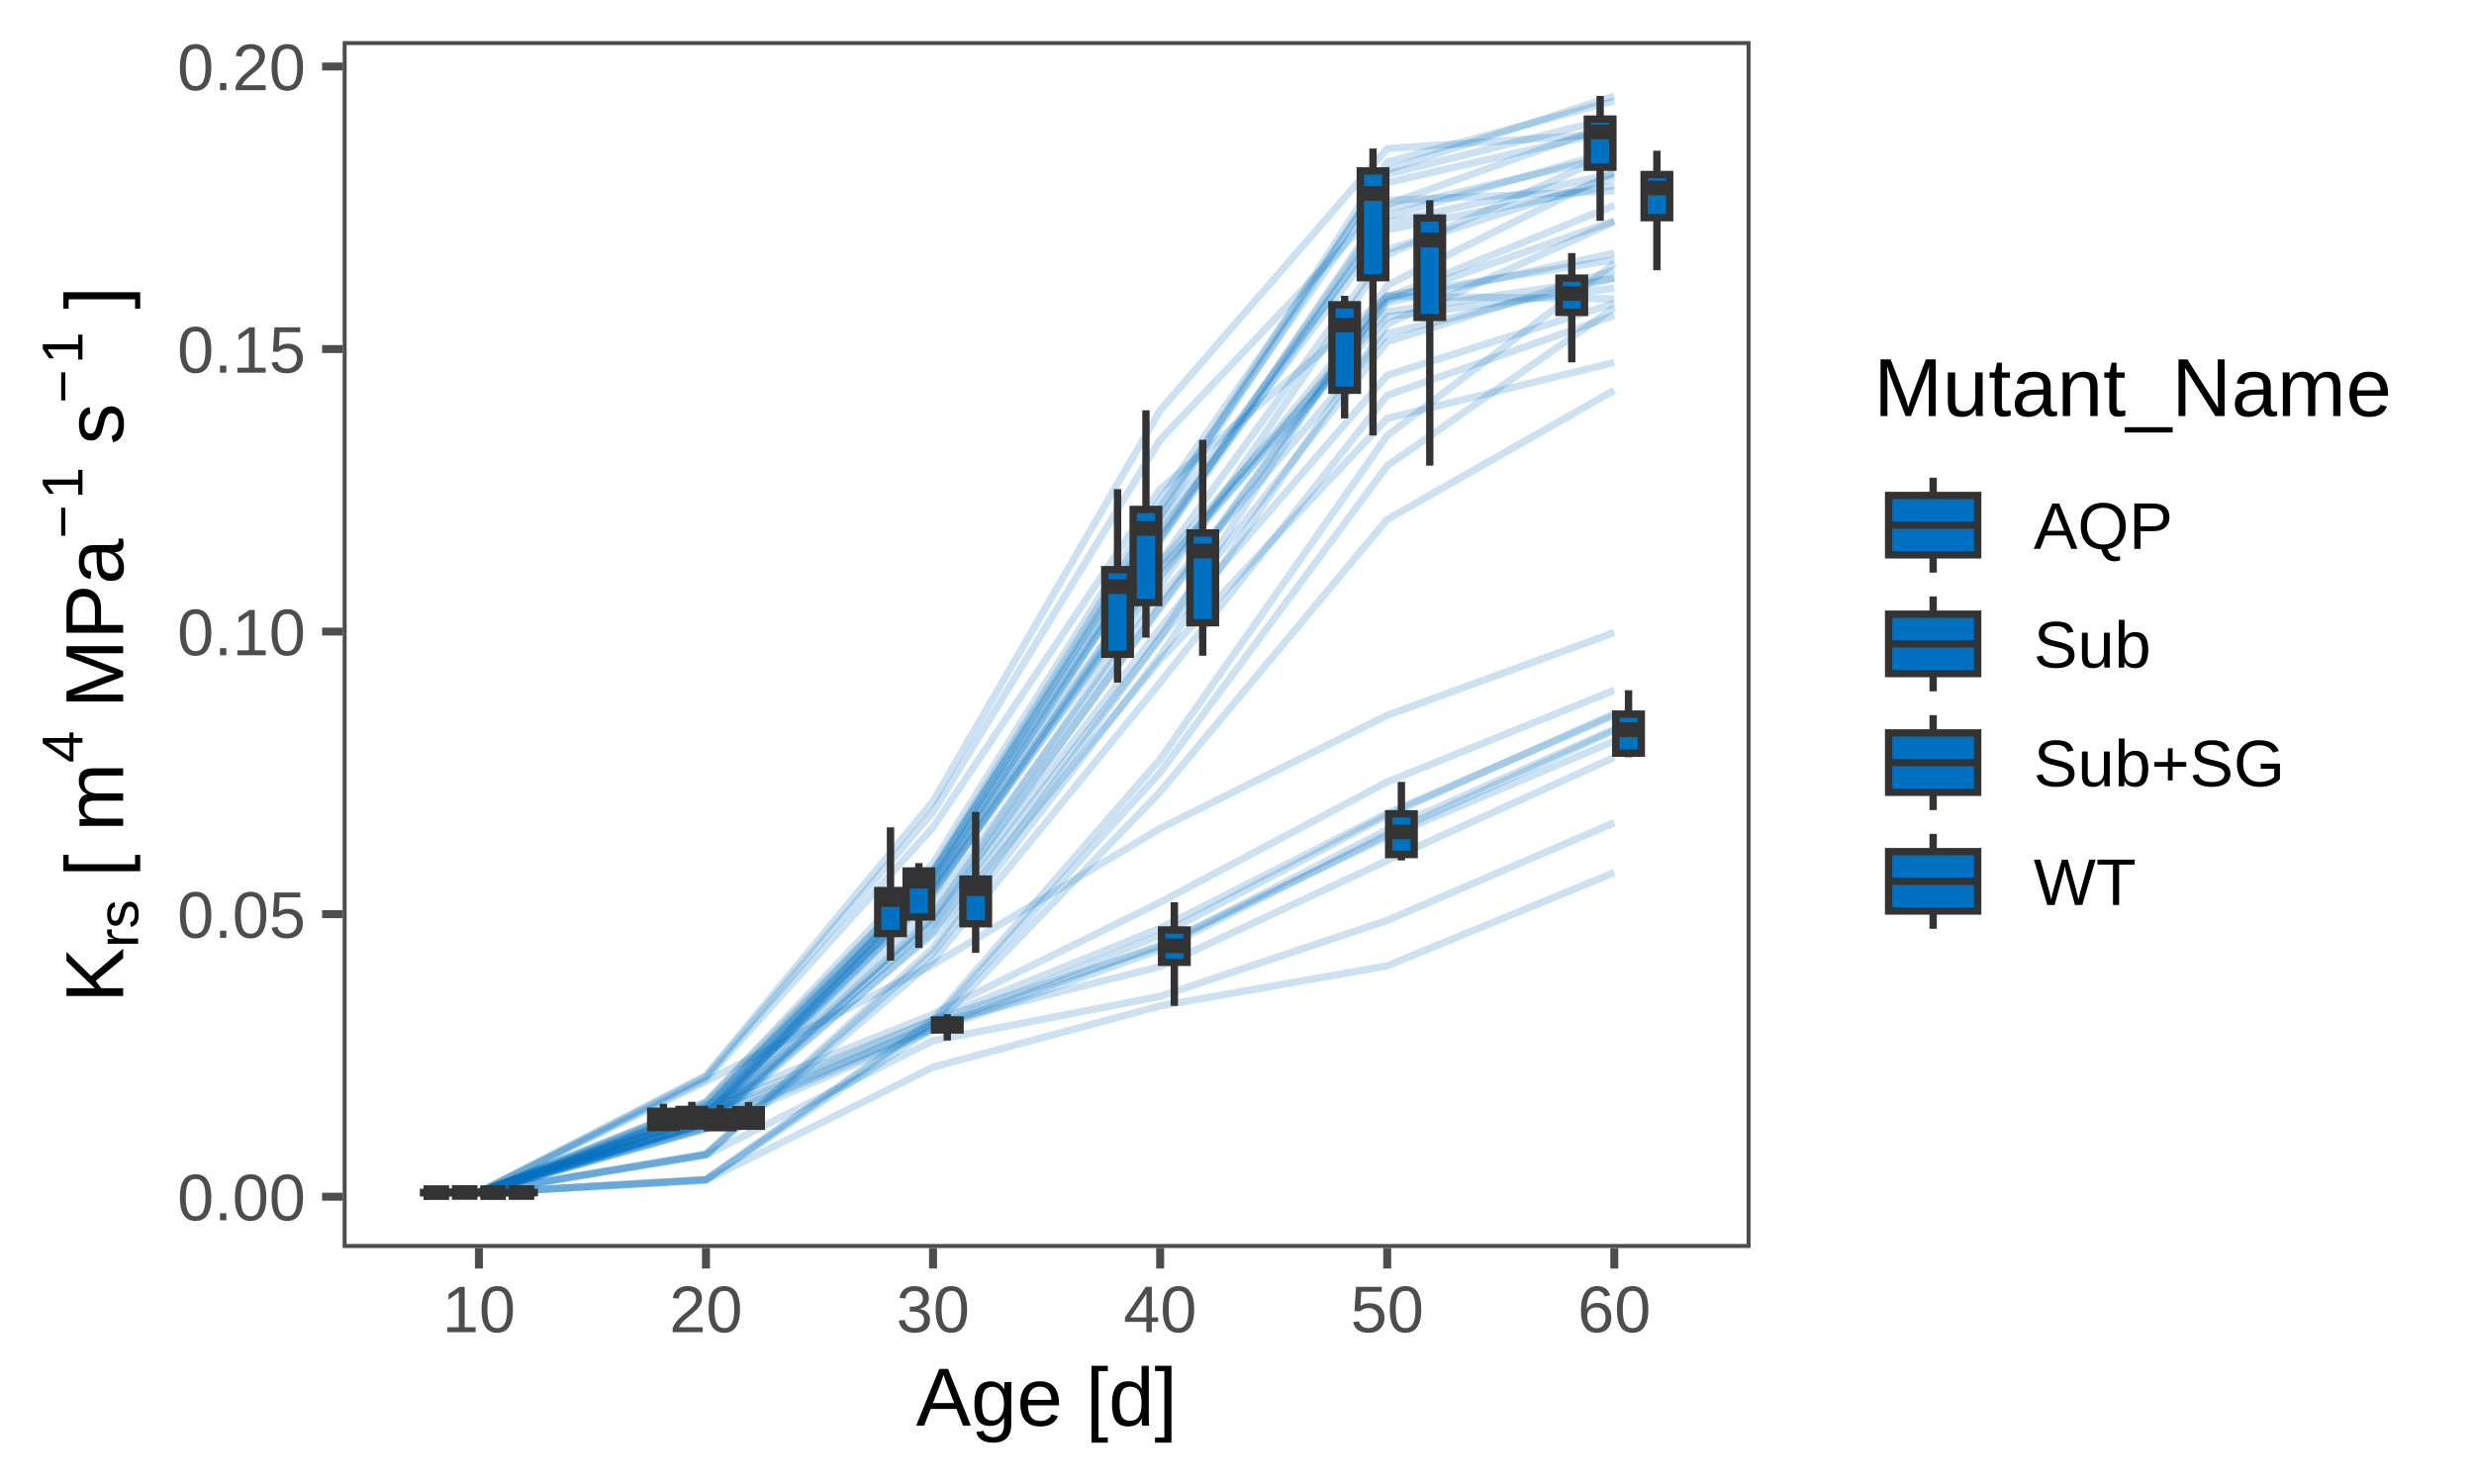
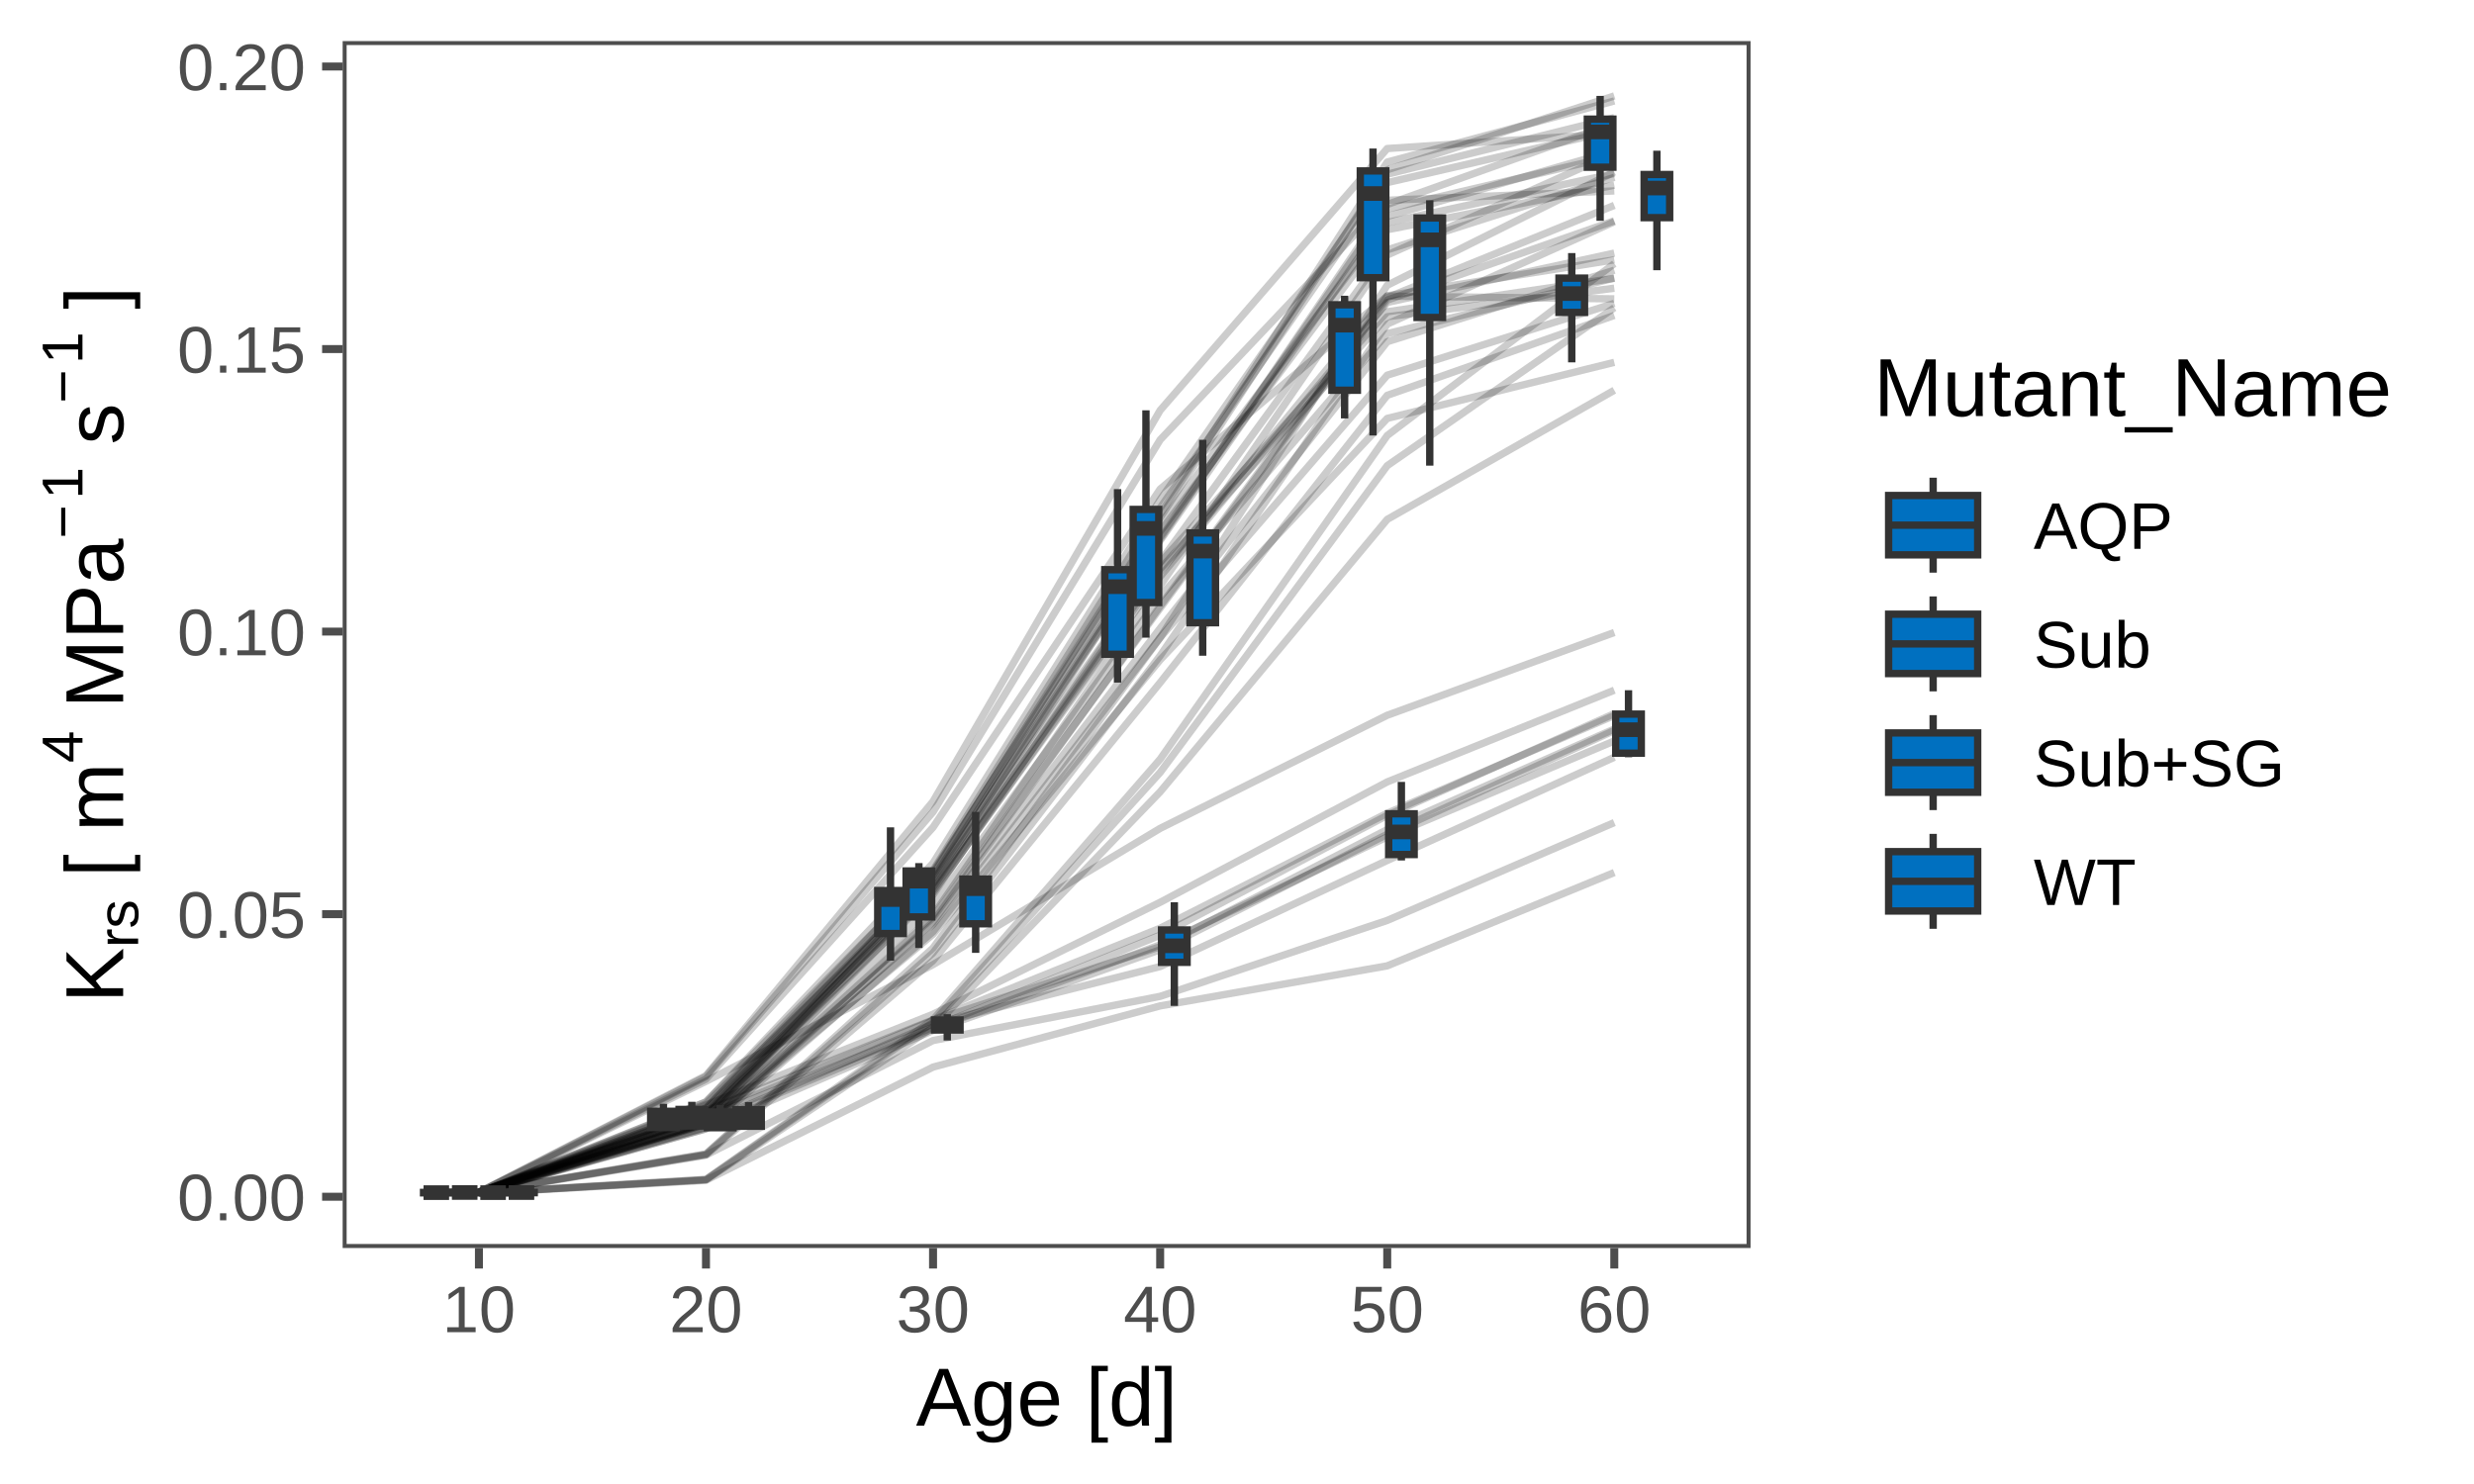
<svg xmlns="http://www.w3.org/2000/svg" class="svglite" width="360.00pt" height="216.00pt" viewBox="0 0 360.00 216.00">
  <defs>
    <style type="text/css">
    .svglite line, .svglite polyline, .svglite polygon, .svglite path, .svglite rect, .svglite circle {
      fill: none;
      stroke: #000000;
      stroke-linecap: round;
      stroke-linejoin: round;
      stroke-miterlimit: 10.00;
    }
    .svglite text {
      white-space: pre;
    }
  </style>
  </defs>
  <rect width="100%" height="100%" style="stroke: none; fill: #FFFFFF;" />
  <defs>
    <clipPath id="cpMC4wMHwzNjAuMDB8MC4wMHwyMTYuMDA=">
      <rect x="0.00" y="0.00" width="360.00" height="216.00" />
    </clipPath>
  </defs>
  <g clip-path="url(#cpMC4wMHwzNjAuMDB8MC4wMHwyMTYuMDA=)">
    <rect x="0.00" y="0.00" width="360.00" height="216.00" style="stroke-width: 1.16; stroke: #FFFFFF; fill: #FFFFFF;" />
  </g>
  <defs>
    <clipPath id="cpNDkuODZ8MjU0LjczfDUuOTh8MTgxLjY1">
      <rect x="49.86" y="5.98" width="204.87" height="175.67" />
    </clipPath>
  </defs>
  <g clip-path="url(#cpNDkuODZ8MjU0LjczfDUuOTh8MTgxLjY1)">
    <rect x="49.86" y="5.98" width="204.87" height="175.67" style="stroke-width: 1.16; stroke: none; fill: #FFFFFF;" />
-     <polyline points="69.69,173.56 102.73,162.30 135.77,130.24 168.82,81.74 201.86,36.37 234.90,25.81 " style="stroke-width: 1.07; stroke: #0070C0; stroke-opacity: 0.20; stroke-linecap: butt;" />
-     <polyline points="69.69,173.58 102.73,162.52 135.77,131.84 168.82,86.86 201.86,48.56 234.90,40.47 " style="stroke-width: 1.07; stroke: #0070C0; stroke-opacity: 0.20; stroke-linecap: butt;" />
-     <polyline points="69.69,173.55 102.73,162.26 135.77,129.13 168.82,78.47 201.86,29.76 234.90,17.95 " style="stroke-width: 1.07; stroke: #0070C0; stroke-opacity: 0.20; stroke-linecap: butt;" />
-     <polyline points="69.69,173.57 102.73,162.64 135.77,149.51 168.82,136.12 201.86,118.68 234.90,103.87 " style="stroke-width: 1.07; stroke: #0070C0; stroke-opacity: 0.20; stroke-linecap: butt;" />
-     <polyline points="69.69,173.58 102.73,161.33 135.77,127.85 168.82,77.37 201.86,33.44 234.90,26.96 " style="stroke-width: 1.07; stroke: #0070C0; stroke-opacity: 0.20; stroke-linecap: butt;" />
-     <polyline points="69.69,173.60 102.73,161.57 135.77,129.54 168.82,82.80 201.86,46.10 234.90,41.95 " style="stroke-width: 1.07; stroke: #0070C0; stroke-opacity: 0.20; stroke-linecap: butt;" />
-     <polyline points="69.69,173.57 102.73,161.30 135.77,126.67 168.82,73.92 201.86,26.58 234.90,18.97 " style="stroke-width: 1.07; stroke: #0070C0; stroke-opacity: 0.20; stroke-linecap: butt;" />
-     <polyline points="69.69,173.59 102.73,161.67 135.77,148.44 168.82,135.10 201.86,118.37 234.90,104.14 " style="stroke-width: 1.07; stroke: #0070C0; stroke-opacity: 0.20; stroke-linecap: butt;" />
-     <polyline points="69.69,173.57 102.73,168.00 135.77,138.69 168.82,95.44 201.86,47.17 234.90,32.27 " style="stroke-width: 1.07; stroke: #0070C0; stroke-opacity: 0.20; stroke-linecap: butt;" />
-     <polyline points="69.69,173.59 102.73,168.11 135.77,139.82 168.82,99.35 201.86,57.54 234.90,45.91 " style="stroke-width: 1.07; stroke: #0070C0; stroke-opacity: 0.20; stroke-linecap: butt;" />
-     <polyline points="69.69,173.56 102.73,167.95 135.77,137.98 168.82,92.81 201.86,41.52 234.90,25.03 " style="stroke-width: 1.07; stroke: #0070C0; stroke-opacity: 0.20; stroke-linecap: butt;" />
-     <polyline points="69.69,173.58 102.73,168.12 135.77,151.45 168.82,145.02 201.86,133.97 234.90,119.73 " style="stroke-width: 1.07; stroke: #0070C0; stroke-opacity: 0.20; stroke-linecap: butt;" />
-     <polyline points="69.69,173.65 102.73,163.42 135.77,134.54 168.82,91.45 201.86,49.74 234.90,39.33 " style="stroke-width: 1.07; stroke: #0070C0; stroke-opacity: 0.20; stroke-linecap: butt;" />
-     <polyline points="69.69,173.67 102.73,163.62 135.77,135.98 168.82,96.04 201.86,60.90 234.90,52.74 " style="stroke-width: 1.07; stroke: #0070C0; stroke-opacity: 0.20; stroke-linecap: butt;" />
-     <polyline points="69.69,173.64 102.73,163.39 135.77,133.54 168.82,88.52 201.86,43.67 234.90,32.14 " style="stroke-width: 1.07; stroke: #0070C0; stroke-opacity: 0.20; stroke-linecap: butt;" />
-     <polyline points="69.69,173.66 102.73,163.60 135.77,149.72 168.82,137.52 201.86,121.81 234.90,107.85 " style="stroke-width: 1.07; stroke: #0070C0; stroke-opacity: 0.20; stroke-linecap: butt;" />
-     <polyline points="69.69,173.60 102.73,164.10 135.77,134.20 168.82,88.21 201.86,43.31 234.90,29.89 " style="stroke-width: 1.07; stroke: #0070C0; stroke-opacity: 0.20; stroke-linecap: butt;" />
-     <polyline points="69.69,173.62 102.73,164.28 135.77,135.60 168.82,92.80 201.86,54.61 234.90,44.15 " style="stroke-width: 1.07; stroke: #0070C0; stroke-opacity: 0.20; stroke-linecap: butt;" />
-     <polyline points="69.69,173.59 102.73,164.06 135.77,133.23 168.82,85.24 201.86,37.12 234.90,22.29 " style="stroke-width: 1.07; stroke: #0070C0; stroke-opacity: 0.20; stroke-linecap: butt;" />
-     <polyline points="69.69,173.61 102.73,164.31 135.77,149.98 168.82,138.23 201.86,121.43 234.90,106.32 " style="stroke-width: 1.07; stroke: #0070C0; stroke-opacity: 0.20; stroke-linecap: butt;" />
-     <polyline points="69.69,173.60 102.73,160.41 135.77,126.88 168.82,76.27 201.86,32.40 234.90,25.26 " style="stroke-width: 1.07; stroke: #0070C0; stroke-opacity: 0.20; stroke-linecap: butt;" />
-     <polyline points="69.69,173.61 102.73,160.66 135.77,128.64 168.82,81.89 201.86,45.38 234.90,40.50 " style="stroke-width: 1.07; stroke: #0070C0; stroke-opacity: 0.20; stroke-linecap: butt;" />
-     <polyline points="69.69,173.59 102.73,160.37 135.77,125.63 168.82,72.74 201.86,25.36 234.90,17.13 " style="stroke-width: 1.07; stroke: #0070C0; stroke-opacity: 0.20; stroke-linecap: butt;" />
-     <polyline points="69.69,173.61 102.73,160.84 135.77,147.62 168.82,131.33 201.86,113.81 234.90,100.46 " style="stroke-width: 1.07; stroke: #0070C0; stroke-opacity: 0.20; stroke-linecap: butt;" />
-     <polyline points="69.69,173.51 102.73,163.21 135.77,128.46 168.82,78.17 201.86,30.41 234.90,22.69 " style="stroke-width: 1.07; stroke: #0070C0; stroke-opacity: 0.20; stroke-linecap: butt;" />
-     <polyline points="69.69,173.53 102.73,163.40 135.77,130.03 168.82,83.29 201.86,43.05 234.90,37.82 " style="stroke-width: 1.07; stroke: #0070C0; stroke-opacity: 0.20; stroke-linecap: butt;" />
-     <polyline points="69.69,173.50 102.73,163.17 135.77,127.37 168.82,74.83 201.86,23.59 234.90,14.69 " style="stroke-width: 1.07; stroke: #0070C0; stroke-opacity: 0.20; stroke-linecap: butt;" />
-     <polyline points="69.69,173.51 102.73,163.51 135.77,149.03 168.82,140.68 201.86,125.24 234.90,110.22 " style="stroke-width: 1.07; stroke: #0070C0; stroke-opacity: 0.20; stroke-linecap: butt;" />
-     <polyline points="69.69,173.54 102.73,156.70 135.77,118.18 168.82,64.01 201.86,29.15 234.90,27.79 " style="stroke-width: 1.07; stroke: #0070C0; stroke-opacity: 0.20; stroke-linecap: butt;" />
-     <polyline points="69.69,173.56 102.73,157.06 135.77,120.42 168.82,71.19 201.86,43.10 234.90,43.50 " style="stroke-width: 1.07; stroke: #0070C0; stroke-opacity: 0.20; stroke-linecap: butt;" />
-     <polyline points="69.69,173.53 102.73,156.55 135.77,116.65 168.82,59.72 201.86,21.62 234.90,19.43 " style="stroke-width: 1.07; stroke: #0070C0; stroke-opacity: 0.20; stroke-linecap: butt;" />
-     <polyline points="69.69,173.56 102.73,157.39 135.77,140.40 168.82,120.57 201.86,104.11 234.90,92.06 " style="stroke-width: 1.07; stroke: #0070C0; stroke-opacity: 0.20; stroke-linecap: butt;" />
-     <polyline points="69.69,173.64 102.73,171.69 135.77,148.80 168.82,112.43 201.86,67.78 234.90,44.79 " style="stroke-width: 1.07; stroke: #0070C0; stroke-opacity: 0.20; stroke-linecap: butt;" />
-     <polyline points="69.69,173.65 102.73,171.75 135.77,149.54 168.82,115.25 201.86,75.60 234.90,56.80 " style="stroke-width: 1.07; stroke: #0070C0; stroke-opacity: 0.20; stroke-linecap: butt;" />
-     <polyline points="69.69,173.63 102.73,171.65 135.77,148.42 168.82,110.50 201.86,63.39 234.90,38.37 " style="stroke-width: 1.07; stroke: #0070C0; stroke-opacity: 0.20; stroke-linecap: butt;" />
-     <polyline points="69.69,173.65 102.73,171.79 135.77,155.32 168.82,146.41 201.86,140.58 234.90,127.00 " style="stroke-width: 1.07; stroke: #0070C0; stroke-opacity: 0.20; stroke-linecap: butt;" />
-     <polyline points="69.69,173.51 102.73,162.08 135.77,128.23 168.82,78.69 201.86,31.50 234.90,21.94 " style="stroke-width: 1.07; stroke: #0070C0; stroke-opacity: 0.20; stroke-linecap: butt;" />
-     <polyline points="69.69,173.53 102.73,162.30 135.77,129.88 168.82,83.92 201.86,44.02 234.90,36.84 " style="stroke-width: 1.07; stroke: #0070C0; stroke-opacity: 0.20; stroke-linecap: butt;" />
-     <polyline points="69.69,173.50 102.73,162.04 135.77,127.08 168.82,75.34 201.86,24.72 234.90,13.96 " style="stroke-width: 1.07; stroke: #0070C0; stroke-opacity: 0.20; stroke-linecap: butt;" />
-     <polyline points="69.69,173.52 102.73,162.39 135.77,148.51 168.82,137.79 201.86,120.75 234.90,106.11 " style="stroke-width: 1.07; stroke: #0070C0; stroke-opacity: 0.20; stroke-linecap: butt;" />
+     <polyline points="69.69,173.56 102.73,162.30 135.77,130.24 168.82,81.74 201.86,36.37 234.90,25.81 " style="stroke-width: 1.07; stroke: #000000; stroke-opacity: 0.20; stroke-linecap: butt;" />
+     <polyline points="69.69,173.58 102.73,162.52 135.77,131.84 168.82,86.86 201.86,48.56 234.90,40.47 " style="stroke-width: 1.07; stroke: #000000; stroke-opacity: 0.20; stroke-linecap: butt;" />
+     <polyline points="69.69,173.55 102.73,162.26 135.77,129.13 168.82,78.47 201.86,29.76 234.90,17.95 " style="stroke-width: 1.07; stroke: #000000; stroke-opacity: 0.20; stroke-linecap: butt;" />
+     <polyline points="69.69,173.57 102.73,162.64 135.77,149.51 168.82,136.12 201.86,118.68 234.90,103.87 " style="stroke-width: 1.07; stroke: #000000; stroke-opacity: 0.20; stroke-linecap: butt;" />
+     <polyline points="69.69,173.58 102.73,161.33 135.77,127.85 168.82,77.37 201.86,33.44 234.90,26.96 " style="stroke-width: 1.07; stroke: #000000; stroke-opacity: 0.20; stroke-linecap: butt;" />
+     <polyline points="69.69,173.60 102.73,161.57 135.77,129.54 168.82,82.80 201.86,46.10 234.90,41.95 " style="stroke-width: 1.07; stroke: #000000; stroke-opacity: 0.20; stroke-linecap: butt;" />
+     <polyline points="69.69,173.57 102.73,161.30 135.77,126.67 168.82,73.92 201.86,26.58 234.90,18.97 " style="stroke-width: 1.07; stroke: #000000; stroke-opacity: 0.20; stroke-linecap: butt;" />
+     <polyline points="69.69,173.59 102.73,161.67 135.77,148.44 168.82,135.10 201.86,118.37 234.90,104.14 " style="stroke-width: 1.07; stroke: #000000; stroke-opacity: 0.20; stroke-linecap: butt;" />
+     <polyline points="69.69,173.57 102.73,168.00 135.77,138.69 168.82,95.44 201.86,47.17 234.90,32.27 " style="stroke-width: 1.07; stroke: #000000; stroke-opacity: 0.20; stroke-linecap: butt;" />
+     <polyline points="69.69,173.59 102.73,168.11 135.77,139.82 168.82,99.35 201.86,57.54 234.90,45.91 " style="stroke-width: 1.07; stroke: #000000; stroke-opacity: 0.20; stroke-linecap: butt;" />
+     <polyline points="69.69,173.56 102.73,167.95 135.77,137.98 168.82,92.81 201.86,41.52 234.90,25.03 " style="stroke-width: 1.07; stroke: #000000; stroke-opacity: 0.20; stroke-linecap: butt;" />
+     <polyline points="69.69,173.58 102.73,168.12 135.77,151.45 168.82,145.02 201.86,133.97 234.90,119.73 " style="stroke-width: 1.07; stroke: #000000; stroke-opacity: 0.20; stroke-linecap: butt;" />
+     <polyline points="69.69,173.65 102.73,163.42 135.77,134.54 168.82,91.45 201.86,49.74 234.90,39.33 " style="stroke-width: 1.07; stroke: #000000; stroke-opacity: 0.20; stroke-linecap: butt;" />
+     <polyline points="69.69,173.67 102.73,163.62 135.77,135.98 168.82,96.04 201.86,60.90 234.90,52.74 " style="stroke-width: 1.07; stroke: #000000; stroke-opacity: 0.20; stroke-linecap: butt;" />
+     <polyline points="69.69,173.64 102.73,163.39 135.77,133.54 168.82,88.52 201.86,43.67 234.90,32.14 " style="stroke-width: 1.07; stroke: #000000; stroke-opacity: 0.20; stroke-linecap: butt;" />
+     <polyline points="69.69,173.66 102.73,163.60 135.77,149.72 168.82,137.52 201.86,121.81 234.90,107.85 " style="stroke-width: 1.07; stroke: #000000; stroke-opacity: 0.20; stroke-linecap: butt;" />
+     <polyline points="69.69,173.60 102.73,164.10 135.77,134.20 168.82,88.21 201.86,43.31 234.90,29.89 " style="stroke-width: 1.07; stroke: #000000; stroke-opacity: 0.20; stroke-linecap: butt;" />
+     <polyline points="69.69,173.62 102.73,164.28 135.77,135.60 168.82,92.80 201.86,54.61 234.90,44.15 " style="stroke-width: 1.07; stroke: #000000; stroke-opacity: 0.20; stroke-linecap: butt;" />
+     <polyline points="69.69,173.59 102.73,164.06 135.77,133.23 168.82,85.24 201.86,37.12 234.90,22.29 " style="stroke-width: 1.07; stroke: #000000; stroke-opacity: 0.20; stroke-linecap: butt;" />
+     <polyline points="69.69,173.61 102.73,164.31 135.77,149.98 168.82,138.23 201.86,121.43 234.90,106.32 " style="stroke-width: 1.07; stroke: #000000; stroke-opacity: 0.20; stroke-linecap: butt;" />
+     <polyline points="69.69,173.60 102.73,160.41 135.77,126.88 168.82,76.27 201.86,32.40 234.90,25.26 " style="stroke-width: 1.07; stroke: #000000; stroke-opacity: 0.20; stroke-linecap: butt;" />
+     <polyline points="69.69,173.61 102.73,160.66 135.77,128.64 168.82,81.89 201.86,45.38 234.90,40.50 " style="stroke-width: 1.07; stroke: #000000; stroke-opacity: 0.20; stroke-linecap: butt;" />
+     <polyline points="69.69,173.59 102.73,160.37 135.77,125.63 168.82,72.74 201.86,25.36 234.90,17.13 " style="stroke-width: 1.07; stroke: #000000; stroke-opacity: 0.20; stroke-linecap: butt;" />
+     <polyline points="69.69,173.61 102.73,160.84 135.77,147.62 168.82,131.33 201.86,113.81 234.90,100.46 " style="stroke-width: 1.07; stroke: #000000; stroke-opacity: 0.20; stroke-linecap: butt;" />
+     <polyline points="69.69,173.51 102.73,163.21 135.77,128.46 168.82,78.17 201.86,30.41 234.90,22.69 " style="stroke-width: 1.07; stroke: #000000; stroke-opacity: 0.20; stroke-linecap: butt;" />
+     <polyline points="69.69,173.53 102.73,163.40 135.77,130.03 168.82,83.29 201.86,43.05 234.90,37.82 " style="stroke-width: 1.07; stroke: #000000; stroke-opacity: 0.20; stroke-linecap: butt;" />
+     <polyline points="69.69,173.50 102.73,163.17 135.77,127.37 168.82,74.83 201.86,23.59 234.90,14.69 " style="stroke-width: 1.07; stroke: #000000; stroke-opacity: 0.20; stroke-linecap: butt;" />
+     <polyline points="69.69,173.51 102.73,163.51 135.77,149.03 168.82,140.68 201.86,125.24 234.90,110.22 " style="stroke-width: 1.07; stroke: #000000; stroke-opacity: 0.20; stroke-linecap: butt;" />
+     <polyline points="69.69,173.54 102.73,156.70 135.77,118.18 168.82,64.01 201.86,29.15 234.90,27.79 " style="stroke-width: 1.07; stroke: #000000; stroke-opacity: 0.20; stroke-linecap: butt;" />
+     <polyline points="69.69,173.56 102.73,157.06 135.77,120.42 168.82,71.19 201.86,43.10 234.90,43.50 " style="stroke-width: 1.07; stroke: #000000; stroke-opacity: 0.20; stroke-linecap: butt;" />
+     <polyline points="69.69,173.53 102.73,156.55 135.77,116.65 168.82,59.72 201.86,21.62 234.90,19.43 " style="stroke-width: 1.07; stroke: #000000; stroke-opacity: 0.20; stroke-linecap: butt;" />
+     <polyline points="69.69,173.56 102.73,157.39 135.77,140.40 168.82,120.57 201.86,104.11 234.90,92.06 " style="stroke-width: 1.07; stroke: #000000; stroke-opacity: 0.20; stroke-linecap: butt;" />
+     <polyline points="69.69,173.64 102.73,171.69 135.77,148.80 168.82,112.43 201.86,67.78 234.90,44.79 " style="stroke-width: 1.07; stroke: #000000; stroke-opacity: 0.20; stroke-linecap: butt;" />
+     <polyline points="69.69,173.65 102.73,171.75 135.77,149.54 168.82,115.25 201.86,75.60 234.90,56.80 " style="stroke-width: 1.07; stroke: #000000; stroke-opacity: 0.20; stroke-linecap: butt;" />
+     <polyline points="69.69,173.63 102.73,171.65 135.77,148.42 168.82,110.50 201.86,63.39 234.90,38.37 " style="stroke-width: 1.07; stroke: #000000; stroke-opacity: 0.20; stroke-linecap: butt;" />
+     <polyline points="69.69,173.65 102.73,171.79 135.77,155.32 168.82,146.41 201.86,140.58 234.90,127.00 " style="stroke-width: 1.07; stroke: #000000; stroke-opacity: 0.20; stroke-linecap: butt;" />
+     <polyline points="69.69,173.51 102.73,162.08 135.77,128.23 168.82,78.69 201.86,31.50 234.90,21.94 " style="stroke-width: 1.07; stroke: #000000; stroke-opacity: 0.20; stroke-linecap: butt;" />
+     <polyline points="69.69,173.53 102.73,162.30 135.77,129.88 168.82,83.92 201.86,44.02 234.90,36.84 " style="stroke-width: 1.07; stroke: #000000; stroke-opacity: 0.20; stroke-linecap: butt;" />
+     <polyline points="69.69,173.50 102.73,162.04 135.77,127.08 168.82,75.34 201.86,24.72 234.90,13.96 " style="stroke-width: 1.07; stroke: #000000; stroke-opacity: 0.20; stroke-linecap: butt;" />
+     <polyline points="69.69,173.52 102.73,162.39 135.77,148.51 168.82,137.79 201.86,120.75 234.90,106.11 " style="stroke-width: 1.07; stroke: #000000; stroke-opacity: 0.20; stroke-linecap: butt;" />
    <line x1="63.49" y1="173.56" x2="63.49" y2="173.53" style="stroke-width: 1.07; stroke: #333333; stroke-linecap: butt;" />
    <line x1="63.49" y1="173.62" x2="63.49" y2="173.67" style="stroke-width: 1.07; stroke: #333333; stroke-linecap: butt;" />
    <polygon points="61.63,173.56 61.63,173.62 65.35,173.62 65.35,173.56 61.63,173.56 " style="stroke-width: 1.07; stroke: #333333; stroke-linecap: butt; stroke-linejoin: miter; fill: #0070C0;" />
    <line x1="61.63" y1="173.59" x2="65.35" y2="173.59" style="stroke-width: 2.13; stroke: #333333; stroke-linecap: butt; stroke-linejoin: miter;" />
    <line x1="67.62" y1="173.54" x2="67.62" y2="173.50" style="stroke-width: 1.07; stroke: #333333; stroke-linecap: butt;" />
    <line x1="67.62" y1="173.59" x2="67.62" y2="173.64" style="stroke-width: 1.07; stroke: #333333; stroke-linecap: butt;" />
    <polygon points="65.76,173.54 65.76,173.59 69.48,173.59 69.48,173.54 65.76,173.54 " style="stroke-width: 1.07; stroke: #333333; stroke-linecap: butt; stroke-linejoin: miter; fill: #0070C0;" />
    <line x1="65.76" y1="173.57" x2="69.48" y2="173.57" style="stroke-width: 2.13; stroke: #333333; stroke-linecap: butt; stroke-linejoin: miter;" />
    <line x1="71.75" y1="173.56" x2="71.75" y2="173.51" style="stroke-width: 1.07; stroke: #333333; stroke-linecap: butt;" />
    <line x1="71.75" y1="173.61" x2="71.75" y2="173.66" style="stroke-width: 1.07; stroke: #333333; stroke-linecap: butt;" />
    <polygon points="69.89,173.56 69.89,173.61 73.61,173.61 73.61,173.56 69.89,173.56 " style="stroke-width: 1.07; stroke: #333333; stroke-linecap: butt; stroke-linejoin: miter; fill: #0070C0;" />
    <line x1="69.89" y1="173.59" x2="73.61" y2="173.59" style="stroke-width: 2.13; stroke: #333333; stroke-linecap: butt; stroke-linejoin: miter;" />
    <line x1="75.88" y1="173.55" x2="75.88" y2="173.51" style="stroke-width: 1.07; stroke: #333333; stroke-linecap: butt;" />
    <line x1="75.88" y1="173.60" x2="75.88" y2="173.65" style="stroke-width: 1.07; stroke: #333333; stroke-linecap: butt;" />
    <polygon points="74.02,173.55 74.02,173.60 77.74,173.60 77.74,173.55 74.02,173.55 " style="stroke-width: 1.07; stroke: #333333; stroke-linecap: butt; stroke-linejoin: miter; fill: #0070C0;" />
    <line x1="74.02" y1="173.58" x2="77.74" y2="173.58" style="stroke-width: 2.13; stroke: #333333; stroke-linecap: butt; stroke-linejoin: miter;" />
    <line x1="96.54" y1="161.75" x2="96.54" y2="160.66" style="stroke-width: 1.07; stroke: #333333; stroke-linecap: butt;" />
    <line x1="96.54" y1="164.11" x2="96.54" y2="164.28" style="stroke-width: 1.07; stroke: #333333; stroke-linecap: butt;" />
    <polygon points="94.68,161.75 94.68,164.11 98.39,164.11 98.39,161.75 94.68,161.75 " style="stroke-width: 1.07; stroke: #333333; stroke-linecap: butt; stroke-linejoin: miter; fill: #0070C0;" />
    <line x1="94.68" y1="162.96" x2="98.39" y2="162.96" style="stroke-width: 2.13; stroke: #333333; stroke-linecap: butt; stroke-linejoin: miter;" />
    <line x1="100.67" y1="161.48" x2="100.67" y2="160.37" style="stroke-width: 1.07; stroke: #333333; stroke-linecap: butt;" />
    <line x1="100.67" y1="163.89" x2="100.67" y2="164.06" style="stroke-width: 1.07; stroke: #333333; stroke-linecap: butt;" />
    <polygon points="98.81,161.48 98.81,163.89 102.52,163.89 102.52,161.48 98.81,161.48 " style="stroke-width: 1.07; stroke: #333333; stroke-linecap: butt; stroke-linejoin: miter; fill: #0070C0;" />
    <line x1="98.81" y1="162.72" x2="102.52" y2="162.72" style="stroke-width: 2.13; stroke: #333333; stroke-linecap: butt; stroke-linejoin: miter;" />
    <line x1="104.80" y1="161.85" x2="104.80" y2="160.84" style="stroke-width: 1.07; stroke: #333333; stroke-linecap: butt;" />
    <line x1="104.80" y1="164.14" x2="104.80" y2="164.31" style="stroke-width: 1.07; stroke: #333333; stroke-linecap: butt;" />
    <polygon points="102.94,161.85 102.94,164.14 106.65,164.14 106.65,161.85 102.94,161.85 " style="stroke-width: 1.07; stroke: #333333; stroke-linecap: butt; stroke-linejoin: miter; fill: #0070C0;" />
    <line x1="102.94" y1="163.07" x2="106.65" y2="163.07" style="stroke-width: 2.13; stroke: #333333; stroke-linecap: butt; stroke-linejoin: miter;" />
    <line x1="108.93" y1="161.52" x2="108.93" y2="160.41" style="stroke-width: 1.07; stroke: #333333; stroke-linecap: butt;" />
    <line x1="108.93" y1="163.93" x2="108.93" y2="164.10" style="stroke-width: 1.07; stroke: #333333; stroke-linecap: butt;" />
    <polygon points="107.07,161.52 107.07,163.93 110.78,163.93 110.78,161.52 107.07,161.52 " style="stroke-width: 1.07; stroke: #333333; stroke-linecap: butt; stroke-linejoin: miter; fill: #0070C0;" />
    <line x1="107.07" y1="162.76" x2="110.78" y2="162.76" style="stroke-width: 2.13; stroke: #333333; stroke-linecap: butt; stroke-linejoin: miter;" />
    <line x1="129.58" y1="129.62" x2="129.58" y2="120.42" style="stroke-width: 1.07; stroke: #333333; stroke-linecap: butt;" />
    <line x1="129.58" y1="135.88" x2="129.58" y2="139.82" style="stroke-width: 1.07; stroke: #333333; stroke-linecap: butt;" />
    <polygon points="127.72,129.62 127.72,135.88 131.44,135.88 131.44,129.62 127.72,129.62 " style="stroke-width: 1.07; stroke: #333333; stroke-linecap: butt; stroke-linejoin: miter; fill: #0070C0;" />
    <line x1="127.72" y1="130.93" x2="131.44" y2="130.93" style="stroke-width: 2.13; stroke: #333333; stroke-linecap: butt; stroke-linejoin: miter;" />
    <line x1="133.71" y1="126.77" x2="133.71" y2="125.63" style="stroke-width: 1.07; stroke: #333333; stroke-linecap: butt;" />
    <line x1="133.71" y1="133.46" x2="133.71" y2="137.98" style="stroke-width: 1.07; stroke: #333333; stroke-linecap: butt;" />
    <polygon points="131.85,126.77 131.85,133.46 135.57,133.46 135.57,126.77 131.85,126.77 " style="stroke-width: 1.07; stroke: #333333; stroke-linecap: butt; stroke-linejoin: miter; fill: #0070C0;" />
    <line x1="131.85" y1="128.25" x2="135.57" y2="128.25" style="stroke-width: 2.13; stroke: #333333; stroke-linecap: butt; stroke-linejoin: miter;" />
    <line x1="137.84" y1="148.46" x2="137.84" y2="147.62" style="stroke-width: 1.07; stroke: #333333; stroke-linecap: butt;" />
    <line x1="137.84" y1="149.92" x2="137.84" y2="151.45" style="stroke-width: 1.07; stroke: #333333; stroke-linecap: butt;" />
    <polygon points="135.98,148.46 135.98,149.92 139.70,149.92 139.70,148.46 135.98,148.46 " style="stroke-width: 1.07; stroke: #333333; stroke-linecap: butt; stroke-linejoin: miter; fill: #0070C0;" />
    <line x1="135.98" y1="149.27" x2="139.70" y2="149.27" style="stroke-width: 2.13; stroke: #333333; stroke-linecap: butt; stroke-linejoin: miter;" />
    <line x1="141.97" y1="127.95" x2="141.97" y2="118.18" style="stroke-width: 1.07; stroke: #333333; stroke-linecap: butt;" />
    <line x1="141.97" y1="134.46" x2="141.97" y2="138.69" style="stroke-width: 1.07; stroke: #333333; stroke-linecap: butt;" />
    <polygon points="140.11,127.95 140.11,134.46 143.83,134.46 143.83,127.95 140.11,127.95 " style="stroke-width: 1.07; stroke: #333333; stroke-linecap: butt; stroke-linejoin: miter; fill: #0070C0;" />
    <line x1="140.11" y1="129.35" x2="143.83" y2="129.35" style="stroke-width: 2.13; stroke: #333333; stroke-linecap: butt; stroke-linejoin: miter;" />
    <line x1="162.62" y1="82.92" x2="162.62" y2="71.19" style="stroke-width: 1.07; stroke: #333333; stroke-linecap: butt;" />
    <line x1="162.62" y1="95.23" x2="162.62" y2="99.35" style="stroke-width: 1.07; stroke: #333333; stroke-linecap: butt;" />
    <polygon points="160.76,82.92 160.76,95.23 164.48,95.23 164.48,82.92 160.76,82.92 " style="stroke-width: 1.07; stroke: #333333; stroke-linecap: butt; stroke-linejoin: miter; fill: #0070C0;" />
    <line x1="160.76" y1="85.39" x2="164.48" y2="85.39" style="stroke-width: 2.13; stroke: #333333; stroke-linecap: butt; stroke-linejoin: miter;" />
    <line x1="166.75" y1="74.15" x2="166.75" y2="59.72" style="stroke-width: 1.07; stroke: #333333; stroke-linecap: butt;" />
    <line x1="166.75" y1="87.70" x2="166.75" y2="92.81" style="stroke-width: 1.07; stroke: #333333; stroke-linecap: butt;" />
    <polygon points="164.89,74.15 164.89,87.70 168.61,87.70 168.61,74.15 164.89,74.15 " style="stroke-width: 1.07; stroke: #333333; stroke-linecap: butt; stroke-linejoin: miter; fill: #0070C0;" />
    <line x1="164.89" y1="76.91" x2="168.61" y2="76.91" style="stroke-width: 2.13; stroke: #333333; stroke-linecap: butt; stroke-linejoin: miter;" />
    <line x1="170.88" y1="135.36" x2="170.88" y2="131.33" style="stroke-width: 1.07; stroke: #333333; stroke-linecap: butt;" />
    <line x1="170.88" y1="140.07" x2="170.88" y2="146.41" style="stroke-width: 1.07; stroke: #333333; stroke-linecap: butt;" />
    <polygon points="169.02,135.36 169.02,140.07 172.74,140.07 172.74,135.36 169.02,135.36 " style="stroke-width: 1.07; stroke: #333333; stroke-linecap: butt; stroke-linejoin: miter; fill: #0070C0;" />
    <line x1="169.02" y1="137.66" x2="172.74" y2="137.66" style="stroke-width: 2.13; stroke: #333333; stroke-linecap: butt; stroke-linejoin: miter;" />
    <line x1="175.01" y1="77.57" x2="175.01" y2="64.01" style="stroke-width: 1.07; stroke: #333333; stroke-linecap: butt;" />
    <line x1="175.01" y1="90.64" x2="175.01" y2="95.44" style="stroke-width: 1.07; stroke: #333333; stroke-linecap: butt;" />
    <polygon points="173.15,77.57 173.15,90.64 176.87,90.64 176.87,77.57 173.15,77.57 " style="stroke-width: 1.07; stroke: #333333; stroke-linecap: butt; stroke-linejoin: miter; fill: #0070C0;" />
    <line x1="173.15" y1="80.21" x2="176.87" y2="80.21" style="stroke-width: 2.13; stroke: #333333; stroke-linecap: butt; stroke-linejoin: miter;" />
    <line x1="195.66" y1="44.36" x2="195.66" y2="43.05" style="stroke-width: 1.07; stroke: #333333; stroke-linecap: butt;" />
    <line x1="195.66" y1="56.80" x2="195.66" y2="60.90" style="stroke-width: 1.07; stroke: #333333; stroke-linecap: butt;" />
    <polygon points="193.81,44.36 193.81,56.80 197.52,56.80 197.52,44.36 193.81,44.36 " style="stroke-width: 1.07; stroke: #333333; stroke-linecap: butt; stroke-linejoin: miter; fill: #0070C0;" />
    <line x1="193.81" y1="47.33" x2="197.52" y2="47.33" style="stroke-width: 2.13; stroke: #333333; stroke-linecap: butt; stroke-linejoin: miter;" />
    <line x1="199.79" y1="24.88" x2="199.79" y2="21.62" style="stroke-width: 1.07; stroke: #333333; stroke-linecap: butt;" />
    <line x1="199.79" y1="40.42" x2="199.79" y2="63.39" style="stroke-width: 1.07; stroke: #333333; stroke-linecap: butt;" />
    <polygon points="197.94,24.88 197.94,40.42 201.65,40.42 201.65,24.88 197.94,24.88 " style="stroke-width: 1.07; stroke: #333333; stroke-linecap: butt; stroke-linejoin: miter; fill: #0070C0;" />
    <line x1="197.94" y1="28.17" x2="201.65" y2="28.17" style="stroke-width: 2.13; stroke: #333333; stroke-linecap: butt; stroke-linejoin: miter;" />
    <line x1="203.92" y1="118.45" x2="203.92" y2="113.81" style="stroke-width: 1.07; stroke: #333333; stroke-linecap: butt;" />
    <line x1="203.92" y1="124.38" x2="203.92" y2="125.24" style="stroke-width: 1.07; stroke: #333333; stroke-linecap: butt;" />
    <polygon points="202.07,118.45 202.07,124.38 205.78,124.38 205.78,118.45 202.07,118.45 " style="stroke-width: 1.07; stroke: #333333; stroke-linecap: butt; stroke-linejoin: miter; fill: #0070C0;" />
    <line x1="202.07" y1="121.09" x2="205.78" y2="121.09" style="stroke-width: 2.13; stroke: #333333; stroke-linecap: butt; stroke-linejoin: miter;" />
    <line x1="208.05" y1="31.73" x2="208.05" y2="29.15" style="stroke-width: 1.07; stroke: #333333; stroke-linecap: butt;" />
    <line x1="208.05" y1="46.21" x2="208.05" y2="67.78" style="stroke-width: 1.07; stroke: #333333; stroke-linecap: butt;" />
    <polygon points="206.20,31.73 206.20,46.21 209.91,46.21 209.91,31.73 206.20,31.73 " style="stroke-width: 1.07; stroke: #333333; stroke-linecap: butt; stroke-linejoin: miter; fill: #0070C0;" />
    <line x1="206.20" y1="34.91" x2="209.91" y2="34.91" style="stroke-width: 2.13; stroke: #333333; stroke-linecap: butt; stroke-linejoin: miter;" />
    <line x1="228.71" y1="40.48" x2="228.71" y2="36.84" style="stroke-width: 1.07; stroke: #333333; stroke-linecap: butt;" />
    <line x1="228.71" y1="45.47" x2="228.71" y2="52.74" style="stroke-width: 1.07; stroke: #333333; stroke-linecap: butt;" />
    <polygon points="226.85,40.48 226.85,45.47 230.57,45.47 230.57,40.48 226.85,40.48 " style="stroke-width: 1.07; stroke: #333333; stroke-linecap: butt; stroke-linejoin: miter; fill: #0070C0;" />
    <line x1="226.85" y1="42.73" x2="230.57" y2="42.73" style="stroke-width: 2.13; stroke: #333333; stroke-linecap: butt; stroke-linejoin: miter;" />
    <line x1="232.84" y1="17.34" x2="232.84" y2="13.96" style="stroke-width: 1.07; stroke: #333333; stroke-linecap: butt;" />
    <line x1="232.84" y1="24.34" x2="232.84" y2="32.14" style="stroke-width: 1.07; stroke: #333333; stroke-linecap: butt;" />
    <polygon points="230.98,17.34 230.98,24.34 234.70,24.34 234.70,17.34 230.98,17.34 " style="stroke-width: 1.07; stroke: #333333; stroke-linecap: butt; stroke-linejoin: miter; fill: #0070C0;" />
    <line x1="230.98" y1="19.20" x2="234.70" y2="19.20" style="stroke-width: 2.13; stroke: #333333; stroke-linecap: butt; stroke-linejoin: miter;" />
    <line x1="236.97" y1="103.94" x2="236.97" y2="100.46" style="stroke-width: 1.07; stroke: #333333; stroke-linecap: butt;" />
    <line x1="236.97" y1="109.63" x2="236.97" y2="110.22" style="stroke-width: 1.07; stroke: #333333; stroke-linecap: butt;" />
    <polygon points="235.11,103.94 235.11,109.63 238.83,109.63 238.83,103.94 235.11,103.94 " style="stroke-width: 1.07; stroke: #333333; stroke-linecap: butt; stroke-linejoin: miter; fill: #0070C0;" />
    <line x1="235.11" y1="106.21" x2="238.83" y2="106.21" style="stroke-width: 2.13; stroke: #333333; stroke-linecap: butt; stroke-linejoin: miter;" />
    <line x1="241.10" y1="25.40" x2="241.10" y2="21.94" style="stroke-width: 1.07; stroke: #333333; stroke-linecap: butt;" />
    <line x1="241.10" y1="31.68" x2="241.10" y2="39.33" style="stroke-width: 1.07; stroke: #333333; stroke-linecap: butt;" />
    <polygon points="239.24,25.40 239.24,31.68 242.96,31.68 242.96,25.40 239.24,25.40 " style="stroke-width: 1.07; stroke: #333333; stroke-linecap: butt; stroke-linejoin: miter; fill: #0070C0;" />
    <line x1="239.24" y1="27.37" x2="242.96" y2="27.37" style="stroke-width: 2.13; stroke: #333333; stroke-linecap: butt; stroke-linejoin: miter;" />
    <rect x="49.86" y="5.98" width="204.87" height="175.67" style="stroke-width: 1.16; stroke: #4D4D4D;" />
  </g>
  <g clip-path="url(#cpMC4wMHwzNjAuMDB8MC4wMHwyMTYuMDA=)">
    <text x="44.48" y="177.62" text-anchor="end" style="font-size: 9.60px;fill: #4D4D4D; font-family: &quot;Arial&quot;;" textLength="18.67px" lengthAdjust="spacingAndGlyphs">0.00</text>
    <text x="44.48" y="136.50" text-anchor="end" style="font-size: 9.60px;fill: #4D4D4D; font-family: &quot;Arial&quot;;" textLength="18.67px" lengthAdjust="spacingAndGlyphs">0.05</text>
    <text x="44.48" y="95.37" text-anchor="end" style="font-size: 9.60px;fill: #4D4D4D; font-family: &quot;Arial&quot;;" textLength="18.67px" lengthAdjust="spacingAndGlyphs">0.10</text>
    <text x="44.48" y="54.24" text-anchor="end" style="font-size: 9.60px;fill: #4D4D4D; font-family: &quot;Arial&quot;;" textLength="18.67px" lengthAdjust="spacingAndGlyphs">0.15</text>
    <text x="44.48" y="13.12" text-anchor="end" style="font-size: 9.60px;fill: #4D4D4D; font-family: &quot;Arial&quot;;" textLength="18.67px" lengthAdjust="spacingAndGlyphs">0.20</text>
    <polyline points="46.87,174.19 49.86,174.19 " style="stroke-width: 1.16; stroke: #4D4D4D; stroke-linecap: butt;" />
    <polyline points="46.87,133.06 49.86,133.06 " style="stroke-width: 1.16; stroke: #4D4D4D; stroke-linecap: butt;" />
    <polyline points="46.87,91.93 49.86,91.93 " style="stroke-width: 1.16; stroke: #4D4D4D; stroke-linecap: butt;" />
    <polyline points="46.87,50.81 49.86,50.81 " style="stroke-width: 1.16; stroke: #4D4D4D; stroke-linecap: butt;" />
    <polyline points="46.87,9.68 49.86,9.68 " style="stroke-width: 1.16; stroke: #4D4D4D; stroke-linecap: butt;" />
    <polyline points="69.69,184.64 69.69,181.65 " style="stroke-width: 1.16; stroke: #4D4D4D; stroke-linecap: butt;" />
    <polyline points="102.73,184.64 102.73,181.65 " style="stroke-width: 1.16; stroke: #4D4D4D; stroke-linecap: butt;" />
    <polyline points="135.77,184.64 135.77,181.65 " style="stroke-width: 1.16; stroke: #4D4D4D; stroke-linecap: butt;" />
    <polyline points="168.82,184.64 168.82,181.65 " style="stroke-width: 1.16; stroke: #4D4D4D; stroke-linecap: butt;" />
    <polyline points="201.86,184.64 201.86,181.65 " style="stroke-width: 1.16; stroke: #4D4D4D; stroke-linecap: butt;" />
    <polyline points="234.90,184.64 234.90,181.65 " style="stroke-width: 1.16; stroke: #4D4D4D; stroke-linecap: butt;" />
    <text x="69.69" y="193.90" text-anchor="middle" style="font-size: 9.60px;fill: #4D4D4D; font-family: &quot;Arial&quot;;" textLength="10.67px" lengthAdjust="spacingAndGlyphs">10</text>
    <text x="102.73" y="193.90" text-anchor="middle" style="font-size: 9.60px;fill: #4D4D4D; font-family: &quot;Arial&quot;;" textLength="10.67px" lengthAdjust="spacingAndGlyphs">20</text>
    <text x="135.77" y="193.90" text-anchor="middle" style="font-size: 9.60px;fill: #4D4D4D; font-family: &quot;Arial&quot;;" textLength="10.67px" lengthAdjust="spacingAndGlyphs">30</text>
    <text x="168.82" y="193.90" text-anchor="middle" style="font-size: 9.60px;fill: #4D4D4D; font-family: &quot;Arial&quot;;" textLength="10.67px" lengthAdjust="spacingAndGlyphs">40</text>
    <text x="201.86" y="193.90" text-anchor="middle" style="font-size: 9.60px;fill: #4D4D4D; font-family: &quot;Arial&quot;;" textLength="10.67px" lengthAdjust="spacingAndGlyphs">50</text>
    <text x="234.90" y="193.90" text-anchor="middle" style="font-size: 9.60px;fill: #4D4D4D; font-family: &quot;Arial&quot;;" textLength="10.67px" lengthAdjust="spacingAndGlyphs">60</text>
    <text x="152.30" y="207.50" text-anchor="middle" style="font-size: 12.00px; font-family: &quot;Arial&quot;;" textLength="38.03px" lengthAdjust="spacingAndGlyphs">Age [d]</text>
    <text transform="translate(17.92,145.95) rotate(-90)" style="font-size: 12.00px; font-family: &quot;Arial&quot;;" textLength="8.01px" lengthAdjust="spacingAndGlyphs">K</text>
    <text transform="translate(20.10,137.94) rotate(-90)" style="font-size: 8.40px; font-family: &quot;Arial&quot;;" textLength="2.79px" lengthAdjust="spacingAndGlyphs">r</text>
    <text transform="translate(20.10,135.15) rotate(-90)" style="font-size: 8.40px; font-family: &quot;Arial&quot;;" textLength="4.20px" lengthAdjust="spacingAndGlyphs">s</text>
    <text transform="translate(17.92,130.95) rotate(-90)" style="font-size: 12.00px; font-family: &quot;Arial&quot;;" textLength="3.29px" lengthAdjust="spacingAndGlyphs"> </text>
    <text transform="translate(17.92,127.66) rotate(-90)" style="font-size: 12.00px; font-family: &quot;Arial&quot;;" textLength="3.33px" lengthAdjust="spacingAndGlyphs">[</text>
    <text transform="translate(17.92,124.32) rotate(-90)" style="font-size: 12.00px; font-family: &quot;Arial&quot;;" textLength="3.29px" lengthAdjust="spacingAndGlyphs"> </text>
    <text transform="translate(17.92,121.03) rotate(-90)" style="font-size: 12.00px; font-family: &quot;Arial&quot;;" textLength="10.00px" lengthAdjust="spacingAndGlyphs">m</text>
    <text transform="translate(12.00,111.03) rotate(-90)" style="font-size: 8.40px; font-family: &quot;Arial&quot;;" textLength="4.67px" lengthAdjust="spacingAndGlyphs">4</text>
    <text transform="translate(17.92,106.37) rotate(-90)" style="font-size: 12.00px; font-family: &quot;Arial&quot;;" textLength="3.29px" lengthAdjust="spacingAndGlyphs"> </text>
    <text transform="translate(17.92,103.08) rotate(-90)" style="font-size: 12.00px; font-family: &quot;Arial&quot;;" textLength="10.00px" lengthAdjust="spacingAndGlyphs">M</text>
    <text transform="translate(17.92,93.08) rotate(-90)" style="font-size: 12.00px; font-family: &quot;Arial&quot;;" textLength="8.01px" lengthAdjust="spacingAndGlyphs">P</text>
    <text transform="translate(17.92,85.07) rotate(-90)" style="font-size: 12.00px; font-family: &quot;Arial&quot;;" textLength="6.67px" lengthAdjust="spacingAndGlyphs">a</text>
    <text transform="translate(12.00,78.40) rotate(-90)" style="font-size: 8.40px; font-family: &quot;Arial&quot;;" textLength="5.73px" lengthAdjust="spacingAndGlyphs">−</text>
    <text transform="translate(12.00,72.66) rotate(-90)" style="font-size: 8.40px; font-family: &quot;Arial&quot;;" textLength="4.67px" lengthAdjust="spacingAndGlyphs">1</text>
    <text transform="translate(17.92,68.00) rotate(-90)" style="font-size: 12.00px; font-family: &quot;Arial&quot;;" textLength="3.29px" lengthAdjust="spacingAndGlyphs"> </text>
    <text transform="translate(17.92,64.71) rotate(-90)" style="font-size: 12.00px; font-family: &quot;Arial&quot;;" textLength="6.00px" lengthAdjust="spacingAndGlyphs">s</text>
    <text transform="translate(12.00,58.70) rotate(-90)" style="font-size: 8.40px; font-family: &quot;Arial&quot;;" textLength="5.73px" lengthAdjust="spacingAndGlyphs">−</text>
    <text transform="translate(12.00,52.97) rotate(-90)" style="font-size: 8.40px; font-family: &quot;Arial&quot;;" textLength="4.67px" lengthAdjust="spacingAndGlyphs">1</text>
    <text transform="translate(17.92,48.31) rotate(-90)" style="font-size: 12.00px; font-family: &quot;Arial&quot;;" textLength="3.29px" lengthAdjust="spacingAndGlyphs"> </text>
    <text transform="translate(17.92,45.02) rotate(-90)" style="font-size: 12.00px; font-family: &quot;Arial&quot;;" textLength="3.33px" lengthAdjust="spacingAndGlyphs">]</text>
    <rect x="266.68" y="44.73" width="87.34" height="98.17" style="stroke-width: 1.16; stroke: none; fill: #FFFFFF;" />
    <text x="272.66" y="60.56" style="font-size: 12.00px; font-family: &quot;Arial&quot;;" textLength="75.38px" lengthAdjust="spacingAndGlyphs">Mutant_Name</text>
    <rect x="272.66" y="67.80" width="17.28" height="17.28" style="stroke-width: 1.16; stroke: none; fill: #FFFFFF;" />
    <polyline points="281.30,83.35 281.30,80.76 " style="stroke-width: 1.07; stroke: #333333; stroke-linecap: butt; stroke-linejoin: miter;" />
    <polyline points="281.30,72.12 281.30,69.53 " style="stroke-width: 1.07; stroke: #333333; stroke-linecap: butt; stroke-linejoin: miter;" />
    <rect x="274.82" y="72.12" width="12.96" height="8.64" style="stroke-width: 1.07; stroke: #333333; stroke-linecap: butt; stroke-linejoin: miter; fill: #0070C0;" />
    <polyline points="274.82,76.44 287.78,76.44 " style="stroke-width: 1.07; stroke: #333333; stroke-linecap: butt; stroke-linejoin: miter;" />
    <rect x="272.66" y="85.08" width="17.28" height="17.28" style="stroke-width: 1.16; stroke: none; fill: #FFFFFF;" />
    <polyline points="281.30,100.63 281.30,98.04 " style="stroke-width: 1.07; stroke: #333333; stroke-linecap: butt; stroke-linejoin: miter;" />
    <polyline points="281.30,89.40 281.30,86.81 " style="stroke-width: 1.07; stroke: #333333; stroke-linecap: butt; stroke-linejoin: miter;" />
    <rect x="274.82" y="89.40" width="12.96" height="8.64" style="stroke-width: 1.07; stroke: #333333; stroke-linecap: butt; stroke-linejoin: miter; fill: #0070C0;" />
    <polyline points="274.82,93.72 287.78,93.72 " style="stroke-width: 1.07; stroke: #333333; stroke-linecap: butt; stroke-linejoin: miter;" />
    <rect x="272.66" y="102.36" width="17.28" height="17.28" style="stroke-width: 1.16; stroke: none; fill: #FFFFFF;" />
    <polyline points="281.30,117.91 281.30,115.32 " style="stroke-width: 1.07; stroke: #333333; stroke-linecap: butt; stroke-linejoin: miter;" />
    <polyline points="281.30,106.68 281.30,104.09 " style="stroke-width: 1.07; stroke: #333333; stroke-linecap: butt; stroke-linejoin: miter;" />
    <rect x="274.82" y="106.68" width="12.96" height="8.64" style="stroke-width: 1.07; stroke: #333333; stroke-linecap: butt; stroke-linejoin: miter; fill: #0070C0;" />
    <polyline points="274.82,111.00 287.78,111.00 " style="stroke-width: 1.07; stroke: #333333; stroke-linecap: butt; stroke-linejoin: miter;" />
    <rect x="272.66" y="119.64" width="17.28" height="17.28" style="stroke-width: 1.16; stroke: none; fill: #FFFFFF;" />
    <polyline points="281.30,135.19 281.30,132.60 " style="stroke-width: 1.07; stroke: #333333; stroke-linecap: butt; stroke-linejoin: miter;" />
    <polyline points="281.30,123.96 281.30,121.37 " style="stroke-width: 1.07; stroke: #333333; stroke-linecap: butt; stroke-linejoin: miter;" />
    <rect x="274.82" y="123.96" width="12.96" height="8.64" style="stroke-width: 1.07; stroke: #333333; stroke-linecap: butt; stroke-linejoin: miter; fill: #0070C0;" />
    <polyline points="274.82,128.28 287.78,128.28 " style="stroke-width: 1.07; stroke: #333333; stroke-linecap: butt; stroke-linejoin: miter;" />
    <text x="295.92" y="79.88" style="font-size: 9.60px; font-family: &quot;Arial&quot;;" textLength="20.25px" lengthAdjust="spacingAndGlyphs">AQP</text>
    <text x="295.92" y="97.16" style="font-size: 9.60px; font-family: &quot;Arial&quot;;" textLength="17.06px" lengthAdjust="spacingAndGlyphs">Sub</text>
    <text x="295.92" y="114.44" style="font-size: 9.60px; font-family: &quot;Arial&quot;;" textLength="36.52px" lengthAdjust="spacingAndGlyphs">Sub+SG</text>
    <text x="295.92" y="131.72" style="font-size: 9.60px; font-family: &quot;Arial&quot;;" textLength="14.91px" lengthAdjust="spacingAndGlyphs">WT</text>
  </g>
</svg>
